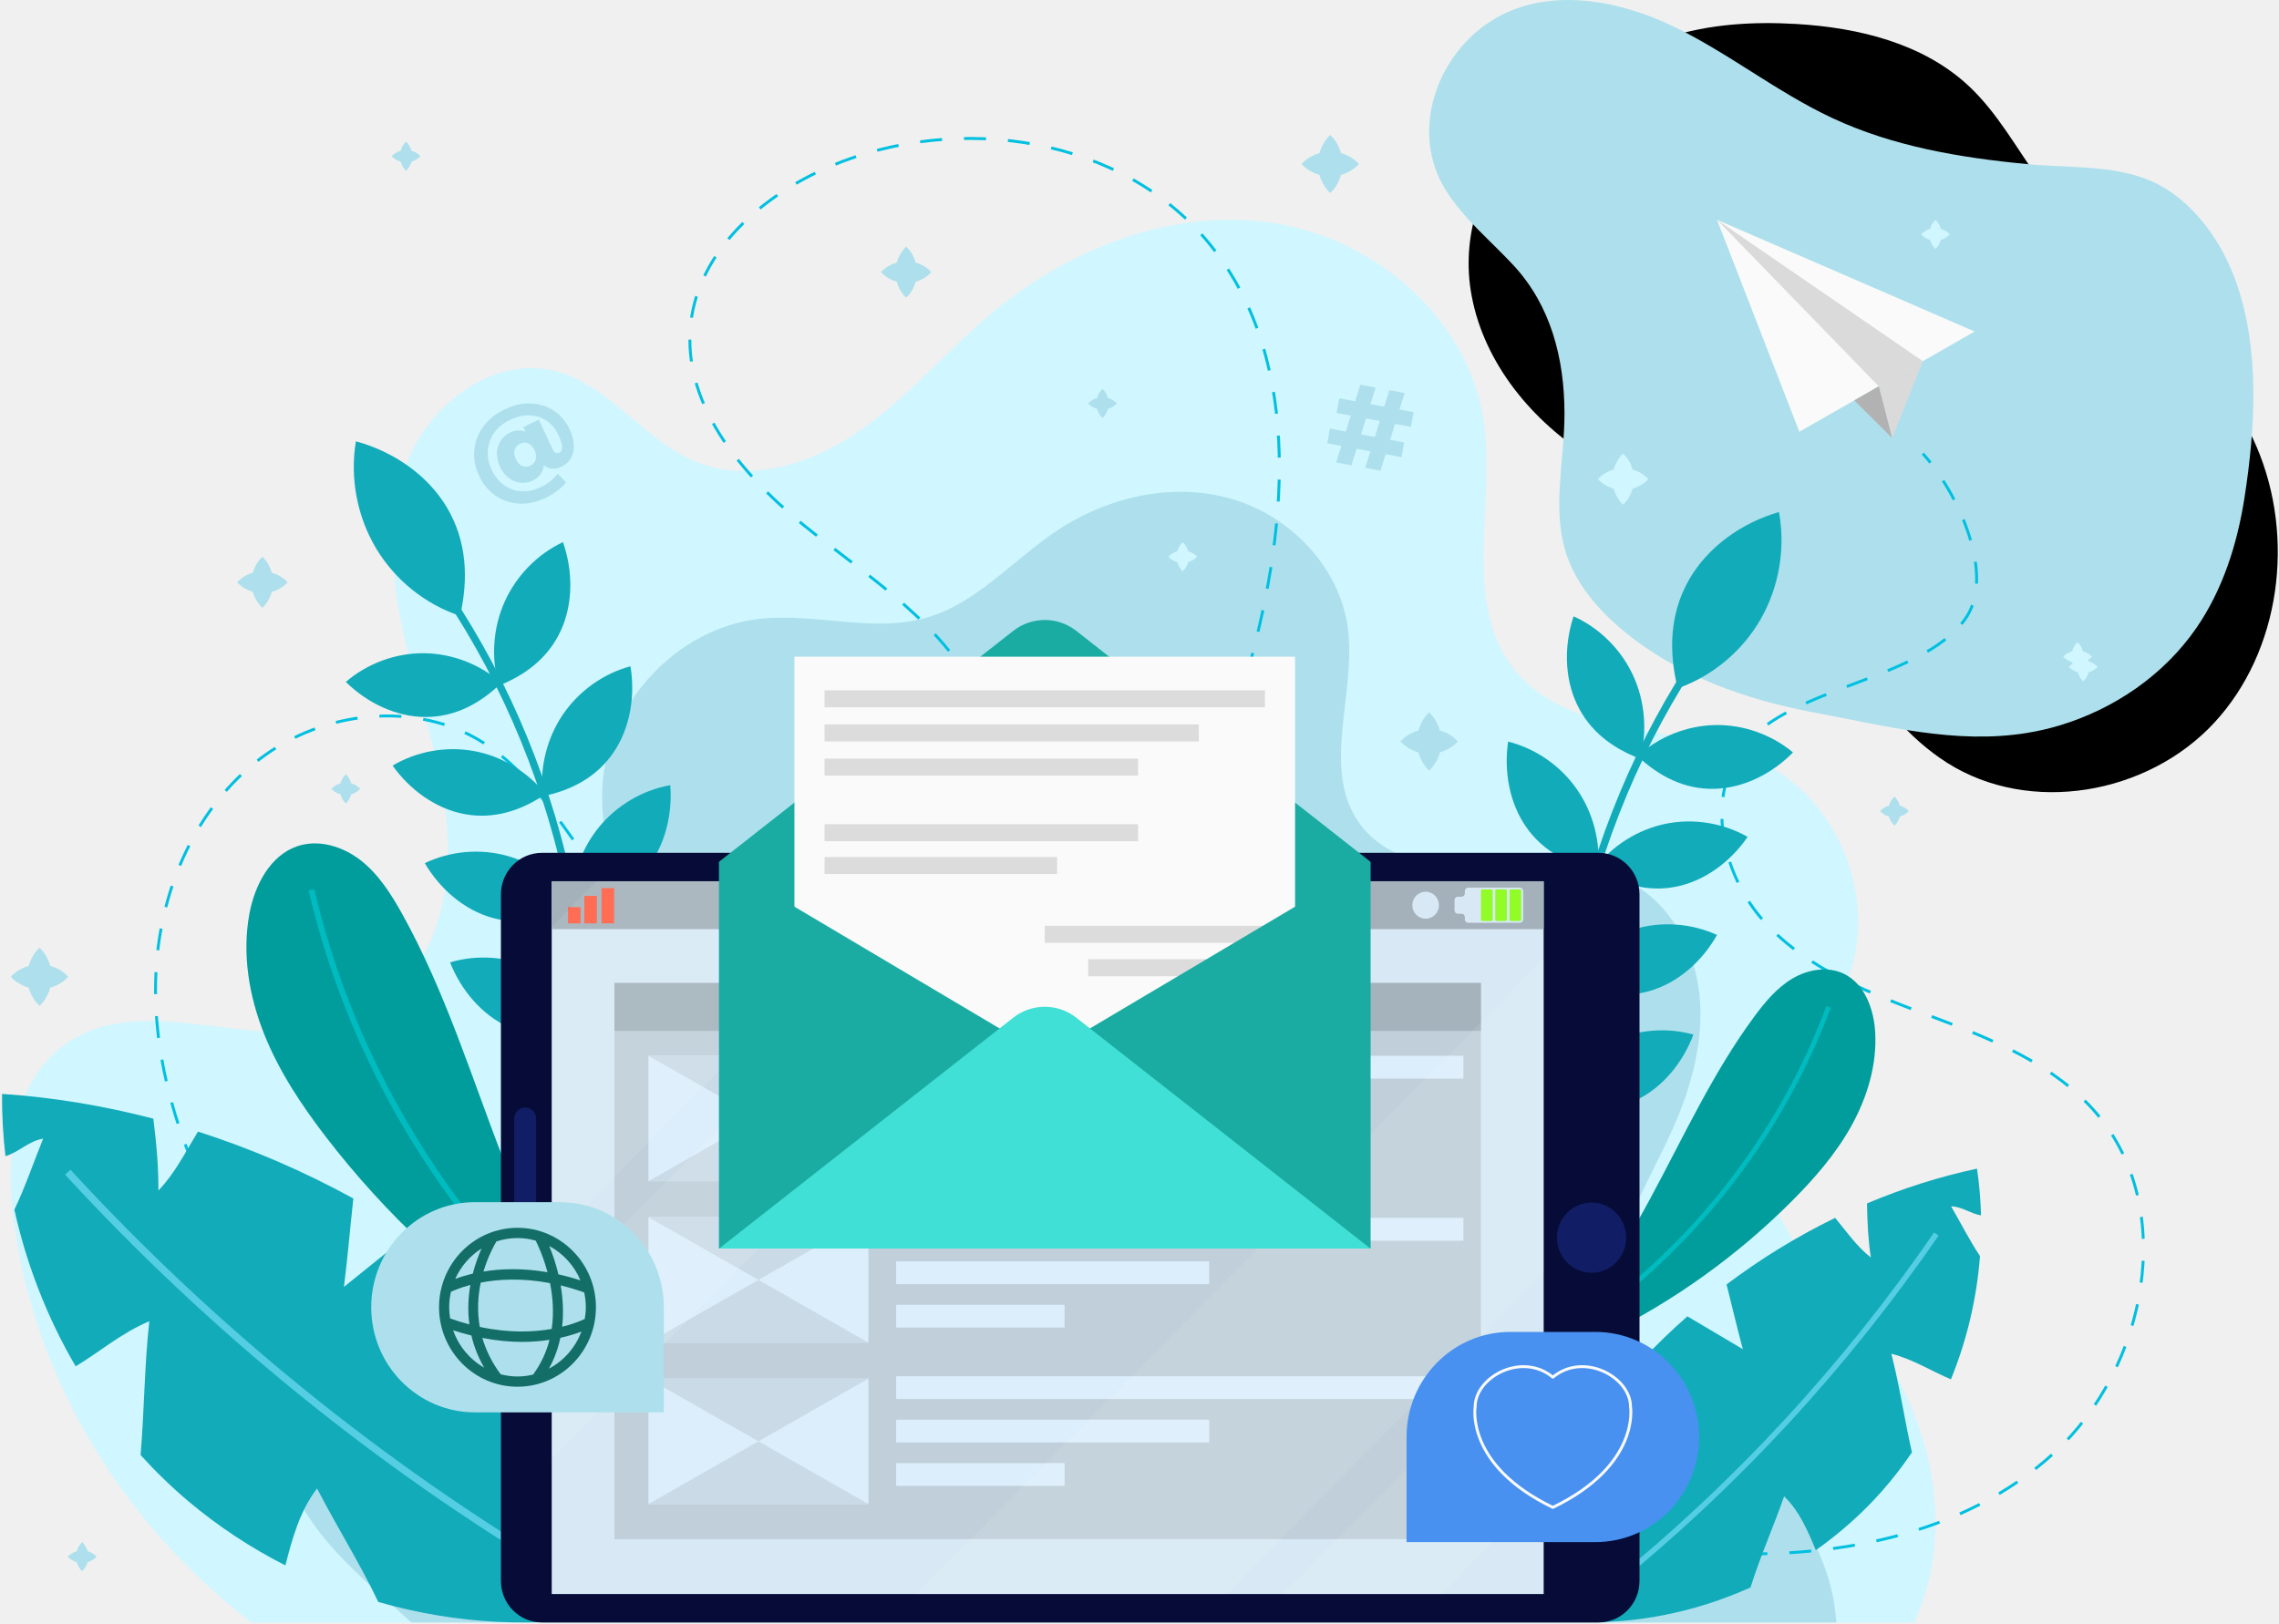
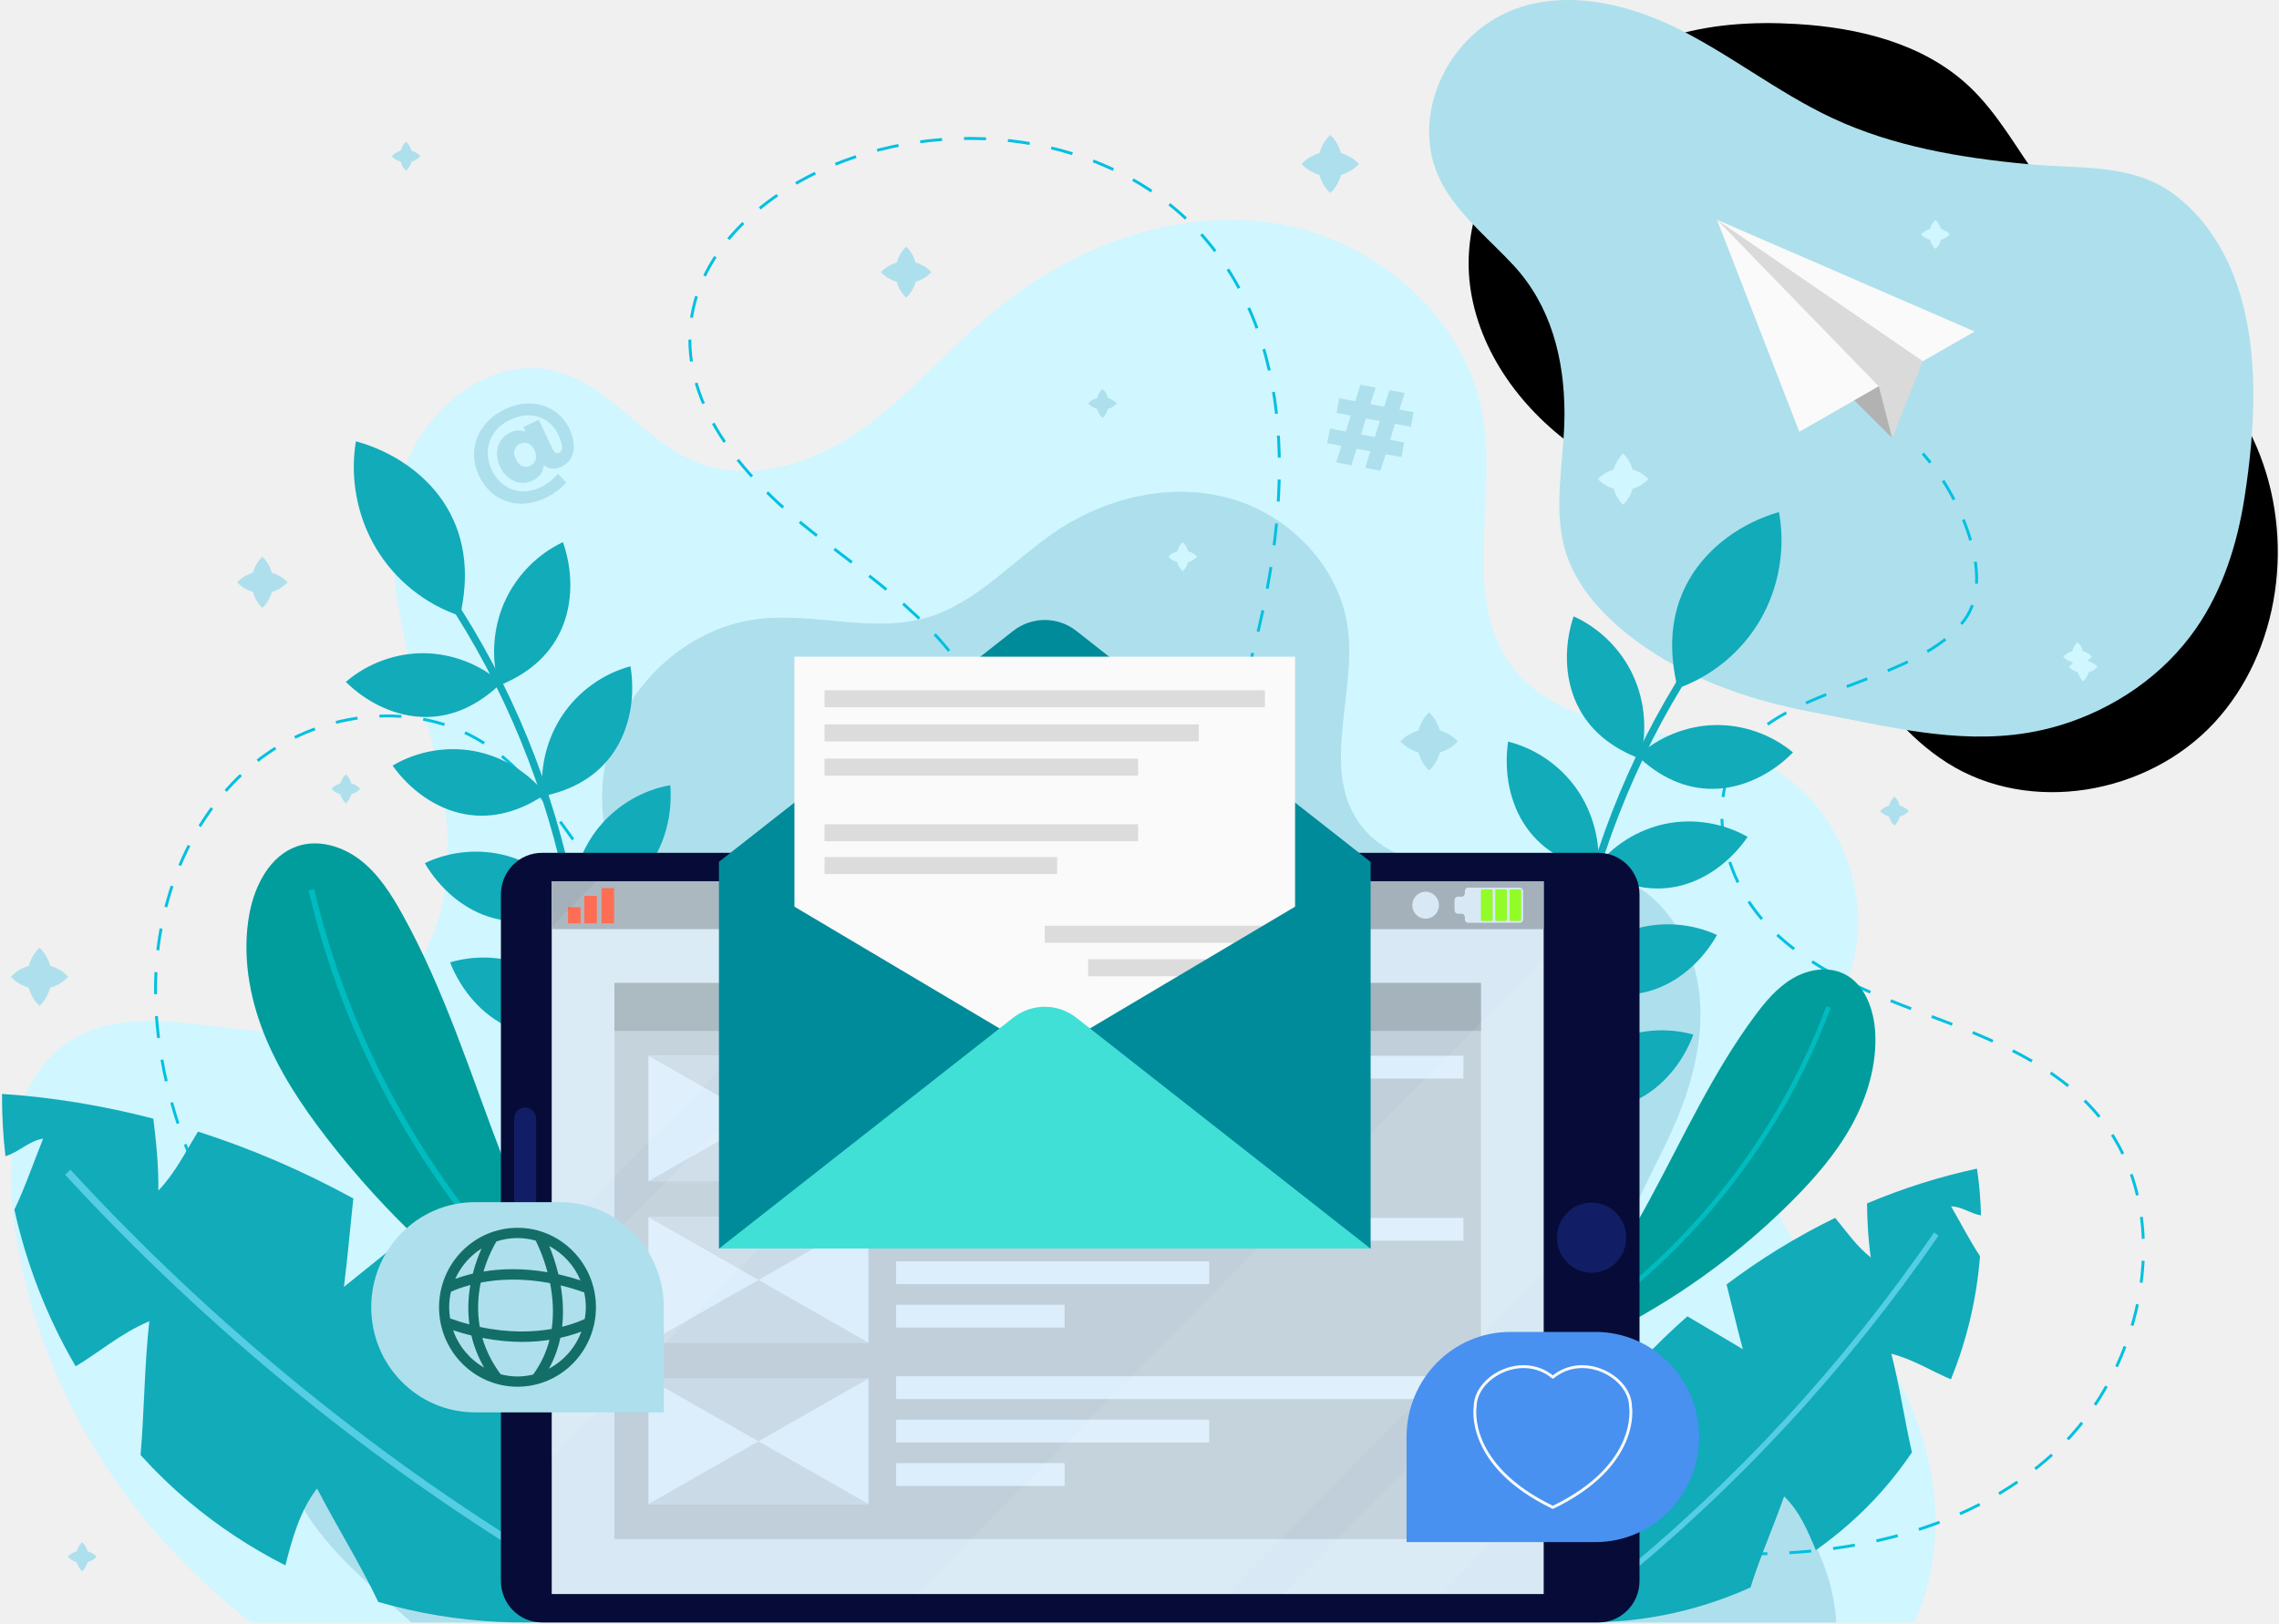
<svg xmlns="http://www.w3.org/2000/svg" class="contact-svg" viewBox="0 0 790 563" fill="none">
  <g id="Image">
    <g id="g14">
      <g id="g16">
        <g id="g22">
          <path id="path24" d="M578.06 12.977C592.384 8.331 607.668 7.431 622.682 8.313C644.252 9.579 666.668 15.018 682.527 29.884C692.521 39.253 699.149 51.628 707.182 62.766C730.486 95.079 766.513 118.198 782.236 154.912C795.674 186.289 790.623 225.749 767.498 250.666C744.37 275.583 703.649 282.658 675.018 264.535C647.531 247.136 635.383 212.503 610.273 191.742C592.326 176.901 569.144 170.28 549.646 157.607C529.69 144.636 513.457 124.248 509.79 100.515C506.745 80.817 513.744 59.416 528.903 46.456C543.731 33.78 559.331 19.054 578.06 12.977Z" fill="#000" />
        </g>
        <g id="g26">
          <path id="path28" d="M702.629 254.14C677.841 258.169 653.602 251.674 628.841 247.05C605.059 242.608 581.372 234.267 562.49 218.522C553.842 211.31 546.177 202.344 542.784 191.529C537.944 176.097 542.362 159.436 542.319 143.243C542.267 124.241 537.593 105.929 524.57 91.914C516.642 83.383 507.429 75.904 501.21 66.026C488.249 45.437 498.285 17.869 518.578 6.246C537.067 -4.342 560.588 -0.152 579.793 9.033C598.996 18.22 615.855 31.908 635.139 40.923C656.28 50.804 679.407 54.678 702.724 56.902C720.556 58.604 738.716 56.533 753.266 67.116C763.675 74.688 771.032 86.052 775.307 98.291C783.396 121.448 781.768 148.673 778.037 172.583C775.54 188.601 770.517 204.461 761.348 217.755C750.094 234.074 732.89 245.819 714.058 251.504C710.234 252.66 706.426 253.523 702.629 254.14Z" fill="#ADE0EC" />
        </g>
        <g id="g30">
          <path id="path32" d="M663.601 562.578H87.069C43.538 528.913 13.292 480.886 5.122 426.023C1.725 403.207 3.657 376.191 22.008 362.528C50.228 341.516 92.578 368.009 124.46 353.325C144.998 343.869 155.119 319.297 155.332 296.439C155.544 273.583 147.922 251.523 142.217 229.409C136.51 207.295 132.749 183.417 140.459 161.935C148.169 140.454 170.87 123.025 192.716 128.727C211.437 133.614 223.318 152.833 241.257 160.133C259.931 167.732 281.608 160.819 298.184 149.256C314.758 137.694 327.949 121.87 343.441 108.858C370.638 86.016 406.562 72.017 441.495 77.35C476.426 82.683 508.747 110.108 514.202 145.471C518.662 174.4 506.652 207.826 524.152 231.129C543.883 257.401 585.152 250.025 613.676 265.983C636.899 278.972 649.286 309.077 642.052 334.934C634.666 361.336 609.565 383.494 613.653 410.622C616.583 430.071 633.6 443.505 645.587 458.982C668.627 488.727 679.049 528.158 663.601 562.578Z" fill="#D0F6FF" />
        </g>
        <g id="g34">
          <path id="path36" d="M636.536 562.578H142.588C127.567 548.706 110.711 535.931 102.179 517.242C93.647 498.553 93.67 474.269 107.702 459.372C124.638 441.394 152.947 443.847 176.763 437.899C204.228 431.038 229.205 408.689 232.723 380.251C237.265 343.537 206.911 309.992 208.804 273.041C210.296 243.911 234.698 217.737 263.314 214.567C282.66 212.424 302.727 219.607 321.415 214.109C338.741 209.012 351.237 194.119 366.296 184.052C383.968 172.235 406.528 167.099 426.891 172.974C447.257 178.85 464.492 196.695 467.235 217.968C470.152 240.588 458.004 266.283 470.888 284.991C480.485 298.927 499.63 301.618 516.392 301.075C533.155 300.531 551.03 298.252 565.763 306.372C579.463 313.921 587.611 329.548 589.138 345.273C590.664 360.996 586.334 376.788 579.943 391.199C574.357 403.794 567.162 415.706 562.961 428.843C558.759 441.979 557.893 457.066 564.737 469.006C571.941 481.577 585.915 488.105 597.307 496.94C617.442 512.552 635.027 536.936 636.536 562.578Z" fill="#ADE0EC" />
        </g>
        <g id="g38">
          <path id="path40" d="M595.195 76.217L623.725 149.709L684.511 114.948L595.195 76.217Z" fill="#FAFAFA" />
        </g>
        <g id="g42">
          <path id="path44" d="M595.195 76.217L651.26 133.962L666.528 125.232L595.195 76.217Z" fill="#DADADA" />
        </g>
        <g id="g46">
          <path id="path48" d="M666.528 125.231L655.896 151.885L651.262 133.962L666.528 125.231Z" fill="#DADADA" />
        </g>
        <g id="g50">
          <path id="path52" d="M655.896 151.885L642.776 138.814L651.262 133.962L655.896 151.885Z" fill="#B2B2B2" />
        </g>
        <g id="g54">
          <path id="path56" d="M222.015 539.778C157.683 522.604 101.579 476.087 72.237 415.592C60.128 390.628 52.361 362.908 54.182 335.155C56.001 307.4 68.273 279.663 90.264 263.011C112.253 246.359 144.303 242.756 167.56 257.538C190.03 271.821 200.733 299.209 220.204 317.461C243.475 339.274 280.404 345.641 308.459 330.683C336.514 315.723 352.288 279.369 342.05 248.968C332.575 220.834 305.793 203.339 282.527 185.228C259.261 167.115 236.126 141.651 239.454 112.116C242.315 86.732 264.382 67.653 287.628 57.751C332.132 38.795 389.516 47.222 419.844 85.279C452.476 126.224 446.202 185.954 431.486 236.425C416.769 286.896 395.069 337.985 402.391 390.086C408.475 433.375 434.97 472.304 470.109 497.688C505.247 523.075 548.365 535.649 591.441 538.326C634.426 540.999 680.569 532.908 712.364 503.476C744.158 474.044 754.899 419.157 726.78 386.108C712.226 369.003 690.497 360.328 669.604 352.466C648.708 344.604 626.907 336.377 611.765 319.807C596.621 303.236 590.753 275.553 604.995 258.181C621.492 238.058 665.44 235.858 680.982 214.969C692.069 200.069 679.116 171.364 666.529 157.269" stroke="#00C0E0" strokwidth="2.541" stroke-miterlimit="10" stroke-dasharray="7.62 7.62" />
        </g>
        <g id="g58">
          <path id="path60" d="M186.221 462.671C158.423 444.172 133.639 421.035 113.173 394.475C104.595 383.341 96.712 371.5 91.508 358.398C86.304 345.294 83.886 330.794 86.443 316.909C88.276 306.953 93.621 296.589 103.112 293.404C110.525 290.917 118.902 293.505 125.077 298.35C131.253 303.195 135.584 310.023 139.418 316.916C154.207 343.52 163.287 372.9 174.224 401.352C179.474 415.006 185.205 428.511 192.17 441.366C195.631 447.754 199.387 453.984 203.532 459.939C207.289 465.334 214.117 471.144 216.477 476.969C211.073 481.321 191.263 466.026 186.221 462.671Z" fill="#009D9C" />
        </g>
        <g id="g62">
          <path id="path64" d="M107.952 308.508C121.544 366.877 153.477 420.713 197.968 460.267" stroke="#00BBBF" stroke-width="2.02" stroke-miterlimit="10" />
        </g>
        <g id="g66">
          <path id="path68" d="M556.282 462.962C580.155 451.221 602.114 435.493 621.004 416.609C628.922 408.693 636.362 400.145 641.81 390.319C647.257 380.493 650.64 369.27 650.028 358.018C649.587 349.946 646.41 341.19 639.223 337.682C633.608 334.942 626.717 336.117 621.339 339.307C615.961 342.497 611.841 347.447 608.109 352.504C593.705 372.014 583.539 394.316 571.997 415.691C566.459 425.947 560.553 436.037 553.736 445.484C550.349 450.177 546.746 454.716 542.861 458.995C539.341 462.875 533.349 466.761 530.891 471.124C534.727 475.129 551.952 465.092 556.282 462.962Z" fill="#009D9C" />
        </g>
        <g id="g70">
          <path id="path72" d="M633.861 349.129C617.182 393.899 586.452 433.173 547.233 459.836" stroke="#00BBBF" stroke-width="1.612" stroke-miterlimit="10" />
        </g>
        <g id="g74">
          <path id="path76" d="M198.233 424.458C213.177 349.774 197.247 269.251 155.048 206.17" stroke="#11ABBA" stroke-width="2.541" stroke-miterlimit="10" />
        </g>
        <g id="g78">
          <path id="path80" d="M159.471 213.554C147.424 209.56 136.887 201.07 130.331 190.079C123.775 179.087 121.256 165.687 123.366 153.024C136.148 156.495 148.154 164.541 154.962 176.037C161.771 187.536 162.465 200.493 159.471 213.554Z" fill="#11ABBA" />
        </g>
        <g id="g82">
          <path id="path84" d="M172.923 237.731C170.163 228.217 170.886 217.71 174.922 208.676C178.958 199.643 186.273 192.157 195.149 187.981C198.557 197.74 198.756 208.999 194.512 218.417C190.269 227.834 182.434 233.949 172.923 237.731Z" fill="#11ABBA" />
        </g>
        <g id="g86">
          <path id="path88" d="M173.775 236.831C166.404 230.308 156.684 226.574 146.897 226.504C137.11 226.434 127.338 230.03 119.876 236.447C127.196 243.672 137.206 248.568 147.423 248.608C157.641 248.647 166.403 243.999 173.775 236.831Z" fill="#11ABBA" />
        </g>
        <g id="g90">
          <path id="path92" d="M188.104 276.094C187.024 266.239 189.542 256.02 195.07 247.837C200.597 239.655 209.088 233.576 218.546 231.029C220.225 241.241 218.483 252.363 212.686 260.887C206.887 269.41 198.122 274.049 188.104 276.094Z" fill="#11ABBA" />
        </g>
        <g id="g94">
          <path id="path96" d="M189.099 275.358C182.962 267.634 174.033 262.24 164.408 260.443C154.782 258.647 144.542 260.463 136.091 265.464C142.057 273.87 151.07 280.459 161.124 282.301C171.179 284.145 180.606 281.115 189.099 275.358Z" fill="#11ABBA" />
        </g>
        <g id="g98">
          <path id="path100" d="M198.154 314.469C197.924 304.556 201.31 294.598 207.521 286.933C213.729 279.267 222.71 273.961 232.351 272.257C233.146 282.578 230.456 293.504 223.948 301.485C217.439 309.467 208.308 313.315 198.154 314.469Z" fill="#11ABBA" />
        </g>
        <g id="g102">
          <path id="path104" d="M199.208 313.823C193.758 305.586 185.324 299.426 175.891 296.789C166.457 294.15 156.099 295.057 147.252 299.294C152.471 308.194 160.885 315.553 170.744 318.274C180.602 320.997 190.253 318.808 199.208 313.823Z" fill="#11ABBA" />
        </g>
        <g id="g106">
          <path id="path108" d="M203.971 356.696C205.264 346.866 210.136 337.563 217.445 330.968C224.754 324.372 234.439 320.543 244.225 320.378C243.428 330.699 239.095 341.071 231.443 347.929C223.789 354.789 214.179 357.154 203.971 356.696Z" fill="#11ABBA" />
        </g>
        <g id="g110">
          <path id="path112" d="M205.112 356.224C200.99 347.23 193.605 339.817 184.689 335.725C175.775 331.635 165.404 330.9 156.012 333.694C159.806 343.307 166.988 351.901 176.31 356.142C185.632 360.381 195.5 359.74 205.112 356.224Z" fill="#11ABBA" />
        </g>
        <g id="g114">
          <path id="path116" d="M546.285 450.207C530.11 375.786 544.71 295.004 585.861 231.219" stroke="#11ABBA" stroke-width="2.541" stroke-miterlimit="10" />
        </g>
        <g id="g118">
          <path id="path120" d="M581.562 238.676C593.54 234.478 603.937 225.811 610.312 214.71C616.685 203.608 618.983 190.168 616.663 177.542C603.94 181.23 592.069 189.476 585.452 201.088C578.835 212.7 578.354 225.668 581.562 238.676Z" fill="#11ABBA" />
        </g>
        <g id="g122">
          <path id="path124" d="M568.512 263.078C571.114 253.518 570.219 243.024 566.033 234.06C561.85 225.096 554.412 217.737 545.469 213.71C542.22 223.525 542.208 234.787 546.607 244.131C551.006 253.476 558.939 259.457 568.512 263.078Z" fill="#11ABBA" />
        </g>
        <g id="g126">
          <path id="path128" d="M567.646 262.192C574.907 255.545 584.566 251.647 594.349 251.411C604.134 251.175 613.963 254.605 621.528 260.895C614.331 268.242 604.403 273.308 594.187 273.52C583.972 273.732 575.135 269.234 567.646 262.192Z" fill="#11ABBA" />
        </g>
        <g id="g130">
          <path id="path132" d="M553.965 301.692C554.883 291.82 552.196 281.645 546.534 273.556C540.872 265.469 532.283 259.535 522.783 257.148C521.274 267.388 523.198 278.478 529.136 286.902C535.074 295.328 543.915 299.817 553.965 301.692Z" fill="#11ABBA" />
        </g>
        <g id="g134">
          <path id="path136" d="M552.959 300.973C558.968 293.147 567.807 287.6 577.401 285.642C586.995 283.683 597.263 285.324 605.795 290.182C599.97 298.687 591.066 305.428 581.044 307.441C571.021 309.454 561.546 306.585 552.959 300.973Z" fill="#11ABBA" />
        </g>
        <g id="g138">
          <path id="path140" d="M544.55 340.232C544.617 330.317 541.066 320.416 534.731 312.857C528.396 305.299 519.329 300.144 509.661 298.606C509.036 308.939 511.905 319.818 518.546 327.687C525.186 335.556 534.379 339.25 544.55 340.232Z" fill="#11ABBA" />
        </g>
        <g id="g142">
          <path id="path144" d="M543.486 339.603C548.799 331.276 557.13 324.975 566.519 322.176C575.908 319.378 586.279 320.109 595.196 324.198C590.124 333.185 581.833 340.685 572.021 343.571C562.207 346.46 552.522 344.437 543.486 339.603Z" fill="#11ABBA" />
        </g>
        <g id="g146">
          <path id="path148" d="M539.431 382.551C537.978 372.745 532.951 363.525 525.535 357.055C518.117 350.586 508.371 346.92 498.585 346.921C499.551 357.227 504.053 367.523 511.819 374.253C519.583 380.981 529.232 383.182 539.431 382.551Z" fill="#11ABBA" />
        </g>
        <g id="g150">
          <path id="path152" d="M538.282 382.098C542.255 373.036 549.518 365.498 558.363 361.259C567.21 357.016 577.568 356.105 587.003 358.74C583.369 368.417 576.328 377.13 567.079 381.527C557.828 385.925 547.95 385.452 538.282 382.098Z" fill="#11ABBA" />
        </g>
        <g id="g154">
          <path id="path156" d="M186.615 500.321C190.696 492.791 196.119 485.823 199.682 478.076C190.178 465.849 178.777 454.862 166.819 445.23C159.004 438.931 150.847 433.032 142.419 427.531C134.688 433.762 126.957 439.994 119.225 446.225C120.579 435.351 121.356 425.888 122.482 415.574C105.313 406.143 87.241 398.331 68.621 392.377C64.329 399.386 60.669 406.825 54.897 412.829C54.985 404.798 54.225 396.412 53.147 387.893C35.935 383.405 18.364 380.482 0.707 379.308C0.65 386.531 1.066 393.746 1.888 400.912C6.502 399.507 10.074 395.563 14.96 394.821C11.738 402.728 8.825 411.421 4.99 419.449C9.197 438.521 16.396 456.93 26.219 473.763C34.347 468.915 41.964 462.248 51.763 458.125C50.058 473.301 50.027 489.179 48.735 504.527C53.896 510.215 59.41 515.573 65.274 520.527C75.598 529.245 86.922 536.691 98.92 542.791C101.353 533.385 103.872 524.016 109.898 516.114C116.996 529.781 124.688 541.96 131.128 555.467C157.986 563.194 186.571 564.779 214.002 559.454C218.542 558.574 222.349 551.211 223.76 546.749C225.172 542.289 224.898 537.468 224.262 532.827C222.26 518.237 216.907 504.646 209.377 492.145C201.36 494.069 193.248 496.332 186.615 500.321Z" fill="#11ABBA" />
        </g>
        <g id="g158">
          <path id="path160" d="M194.298 545.299C131.158 507.676 73.43 460.749 23.492 406.451" stroke="#55CDE2" stroke-width="2.541" stroke-miterlimit="10" />
        </g>
        <g id="g162">
          <path id="path164" d="M559.699 515.384C555.868 510.221 551.098 505.622 547.63 500.242C553.415 490.113 560.744 480.704 568.626 472.241C573.781 466.709 579.23 461.436 584.922 456.429C591.334 460.232 597.744 464.032 604.155 467.835C602.002 459.887 600.425 452.929 598.502 445.374C610.285 436.498 622.913 428.73 636.143 422.286C640.078 427.037 643.584 432.176 648.514 436.023C647.601 430.055 647.283 423.73 647.188 417.273C659.526 412.073 672.295 407.997 685.312 405.212C686.116 410.582 686.566 415.998 686.708 421.42C683.127 420.873 680.053 418.324 676.338 418.3C679.571 423.837 682.654 429.991 686.353 435.55C685.232 450.201 681.815 464.681 676.277 478.269C669.715 475.541 663.346 471.403 655.618 469.394C658.486 480.504 660.182 492.319 662.759 503.602C659.518 508.393 655.978 512.977 652.135 517.298C645.372 524.903 637.727 531.67 629.441 537.508C626.639 530.772 623.778 524.07 618.459 518.842C614.616 529.781 610.176 539.676 606.805 550.427C587.63 559.082 566.522 563.353 545.546 562.358C542.075 562.193 538.466 557.123 536.945 553.957C535.425 550.79 535.121 547.171 535.105 543.651C535.058 532.573 537.61 521.88 541.897 511.761C548.065 512.326 554.342 513.133 559.699 515.384Z" fill="#11ABBA" />
        </g>
        <g id="g166">
          <path id="path168" d="M558.719 549.691C601.746 514.86 639.767 473.689 671.212 427.878" stroke="#55CDE2" stroke-width="1.91" stroke-miterlimit="10" />
        </g>
        <g id="g170">
          <path id="path172" d="M554.113 562.578H187.856C180.008 562.578 173.645 556.132 173.645 548.18V310.114C173.645 302.163 180.008 295.717 187.856 295.717H554.113C561.963 295.717 568.324 302.163 568.324 310.114V548.18C568.324 556.132 561.963 562.578 554.113 562.578Z" fill="#060C37" />
        </g>
        <g id="g174">
          <path id="path176" d="M563.719 429.147C563.719 435.866 558.342 441.314 551.71 441.314C545.078 441.314 539.701 435.866 539.701 429.147C539.701 422.427 545.078 416.981 551.71 416.981C558.342 416.981 563.719 422.427 563.719 429.147Z" fill="#111E65" />
        </g>
        <g id="g178">
          <path id="path180" d="M182.05 474.266C179.95 474.266 178.247 472.542 178.247 470.413V387.882C178.247 385.753 179.95 384.028 182.05 384.028C184.151 384.028 185.854 385.753 185.854 387.882V470.413C185.854 472.542 184.151 474.266 182.05 474.266Z" fill="#111E65" />
        </g>
        <path id="path182" d="M535.104 552.722H191.254V305.564H535.104V552.722Z" fill="#D8E9F5" />
        <path id="path184" d="M535.1 322.18H191.256V305.568H535.1V322.18Z" fill="#A4B1BA" />
        <path id="path186" d="M201.252 320.17H196.898V314.56H201.252V320.17Z" fill="#FF6044" />
        <path id="path188" d="M206.906 320.17H202.552V310.653H206.906V320.17Z" fill="#FF6044" />
        <path id="path190" d="M212.886 320.17H208.532V307.952H212.886V320.17Z" fill="#FF6044" />
        <g id="g192">
          <path id="path194" d="M507.781 308.957V309.767C507.781 310.411 507.264 310.933 506.629 310.933H505.346C504.711 310.933 504.196 311.455 504.196 312.099V315.647C504.196 316.293 504.711 316.814 505.346 316.814H506.629C507.264 316.814 507.781 317.336 507.781 317.979V318.792C507.781 319.435 508.296 319.957 508.931 319.957H526.844C527.479 319.957 527.995 319.435 527.995 318.792V308.957C527.995 308.313 527.479 307.791 526.844 307.791H508.931C508.296 307.791 507.781 308.313 507.781 308.957Z" fill="#D8E9F5" />
        </g>
        <g id="g196">
          <path id="path198" d="M526.894 319.341H523.692C523.458 319.341 523.267 319.148 523.267 318.909V308.824C523.267 308.584 523.458 308.391 523.692 308.391H526.894C527.13 308.391 527.32 308.584 527.32 308.824V318.909C527.32 319.148 527.13 319.341 526.894 319.341Z" fill="#92FC28" />
        </g>
        <g id="g200">
          <path id="path202" d="M521.94 319.341H518.739C518.505 319.341 518.313 319.148 518.313 318.909V308.824C518.313 308.584 518.505 308.391 518.739 308.391H521.94C522.175 308.391 522.366 308.584 522.366 308.824V318.909C522.366 319.148 522.175 319.341 521.94 319.341Z" fill="#92FC28" />
        </g>
        <g id="g204">
          <path id="path206" d="M516.987 319.341H513.785C513.551 319.341 513.36 319.148 513.36 318.909V308.824C513.36 308.584 513.551 308.391 513.785 308.391H516.987C517.223 308.391 517.413 308.584 517.413 308.824V318.909C517.413 319.148 517.223 319.341 516.987 319.341Z" fill="#92FC28" />
        </g>
        <g id="g208">
          <path id="path210" d="M498.8 313.874C498.8 316.456 496.733 318.551 494.183 318.551C491.635 318.551 489.569 316.456 489.569 313.874C489.569 311.292 491.635 309.197 494.183 309.197C496.733 309.197 498.8 311.292 498.8 313.874Z" fill="#D8E9F5" />
        </g>
        <path id="path212" d="M513.36 533.681H212.999V340.836H513.36V533.681Z" fill="#C0CFDA" />
        <path id="path214" d="M513.36 357.464H212.999V340.838H513.36V357.464Z" fill="#A4B3BC" />
        <path id="path216" d="M507.28 373.991H310.642V366.083H507.28V373.991Z" fill="#DCEEFB" />
        <path id="path218" d="M419.169 389.046H310.642V381.138H419.169V389.046Z" fill="#DCEEFB" />
        <path id="path220" d="M369.032 404.104H310.642V396.196H369.032V404.104Z" fill="#DCEEFB" />
        <path id="path222" d="M507.28 430.213H310.642V422.305H507.28V430.213Z" fill="#DCEEFB" />
        <path id="path224" d="M419.169 445.268H310.642V437.36H419.169V445.268Z" fill="#DCEEFB" />
        <path id="path226" d="M369.032 460.325H310.642V452.418H369.032V460.325Z" fill="#DCEEFB" />
        <path id="path228" d="M507.28 485.114H310.642V477.206H507.28V485.114Z" fill="#DCEEFB" />
        <path id="path230" d="M419.169 500.172H310.642V492.264H419.169V500.172Z" fill="#DCEEFB" />
        <path id="path232" d="M369.032 515.228H310.642V507.32H369.032V515.228Z" fill="#DCEEFB" />
        <path id="path234" d="M301.035 409.578H224.781V366.082H301.035V409.578Z" fill="#DCEEFB" />
        <g id="g236">
          <path id="path238" d="M224.781 409.579L262.908 387.831L301.034 409.579H224.781Z" fill="#CADBE7" />
        </g>
        <g id="g240">
          <path id="path242" d="M301.034 366.082L262.908 387.83L224.781 366.082H301.034Z" fill="#CADBE7" />
        </g>
        <path id="path244" d="M301.035 465.546H224.781V422.05H301.035V465.546Z" fill="#DCEEFB" />
        <g id="g246">
          <path id="path248" d="M224.781 465.546L262.908 443.798L301.034 465.546H224.781Z" fill="#CADBE7" />
        </g>
        <g id="g250">
          <path id="path252" d="M301.034 422.05L262.908 443.798L224.781 422.05H301.034Z" fill="#CADBE7" />
        </g>
        <path id="path254" d="M301.035 521.515H224.781V478.019H301.035V521.515Z" fill="#DCEEFB" />
        <g id="g256">
          <path id="path258" d="M224.781 521.514L262.908 499.766L301.034 521.514H224.781Z" fill="#CADBE7" />
        </g>
        <g id="g260">
          <path id="path262" d="M301.034 478.018L262.908 499.766L224.781 478.018H301.034Z" fill="#CADBE7" />
        </g>
        <g id="g264">
          <g id="g282">
            <g id="g280" opacity="0.44">
              <g id="g274" opacity="0.44">
                <path id="path272" opacity="0.44" d="M314.124 305.565L191.254 430.069V321.271L206.769 305.565H314.124Z" fill="white" />
              </g>
              <g id="g278" opacity="0.44">
                <path id="path276" opacity="0.44" d="M388.697 305.565L191.254 505.613V449.961L333.77 305.565H388.697Z" fill="white" />
              </g>
            </g>
          </g>
        </g>
        <g id="g284">
          <g id="g302">
            <g id="g300" opacity="0.44">
              <g id="g294" opacity="0.44">
                <path id="path292" opacity="0.44" d="M535.104 332.465V441.249L425.071 552.723H317.715L535.104 332.465Z" fill="white" />
              </g>
              <g id="g298" opacity="0.44">
                <path id="path296" opacity="0.44" d="M535.104 461.142V516.794L499.632 552.723H444.716L535.104 461.142Z" fill="white" />
              </g>
            </g>
          </g>
        </g>
        <g id="envelope">
          <g id="g304">
-             <path id="path306" d="M249.266 298.798L351.208 218.764C357.652 213.705 366.657 213.705 373.102 218.764L475.045 298.798V432.924H249.266V298.798Z" fill="#1aaca2" />
+             <path id="path306" d="M249.266 298.798L351.208 218.764C357.652 213.705 366.657 213.705 373.102 218.764L475.045 298.798V432.924H249.266V298.798Z" fill="#008B9A" />
          </g>
          <path id="path308" d="M448.926 227.706H275.382V421.076H448.926V227.706Z" fill="#FAFAFA" />
          <path id="path310" d="M438.481 239.346H285.831V245.241H438.481V239.346Z" fill="#DCDCDC" />
          <path id="path312" d="M415.561 251.195H285.831V257.09H415.561V251.195Z" fill="#DCDCDC" />
          <path id="path314" d="M394.51 263.044H285.831V268.939H394.51V263.044Z" fill="#DCDCDC" />
          <path id="path316" d="M394.51 285.792H285.831V291.688H394.51V285.792Z" fill="#DCDCDC" />
          <path id="path318" d="M366.443 297.167H285.831V303.062H366.443V297.167Z" fill="#DCDCDC" />
          <path id="path320" d="M442.769 321H362.156V326.896H442.769V321Z" fill="#DCDCDC" />
          <path id="path322" d="M442.768 332.609H377.201V338.504H442.768V332.609Z" fill="#DCDCDC" />
          <g id="g324">
-             <path id="path326" d="M362.155 365.9L249.265 298.877V432.924L362.155 365.9Z" fill="#1aaca2" />
+             <path id="path326" d="M362.155 365.9L249.265 298.877V432.924L362.155 365.9Z" fill="#008B9A" />
          </g>
          <g id="g328">
-             <path id="path330" d="M362.156 365.9L475.045 298.877V432.924L362.156 365.9Z" fill="#1aaca2" />
+             <path id="path330" d="M362.156 365.9L475.045 298.877V432.924L362.156 365.9Z" fill="#008B9A" />
          </g>
          <g id="g332">
            <path id="path334" d="M351.209 352.89L249.267 432.924H475.044L373.102 352.89C366.658 347.831 357.652 347.831 351.209 352.89Z" fill="#40e0d6" />
          </g>
        </g>
        <g id="g348">
          <path id="path350" d="M185.705 159.357C185.994 158.402 185.854 157.315 185.28 156.095C184.719 154.898 183.98 154.112 183.067 153.736C182.152 153.361 181.213 153.405 180.251 153.868C179.287 154.333 178.667 155.04 178.388 155.99C178.109 156.941 178.251 158.015 178.813 159.212C179.375 160.409 180.11 161.203 181.02 161.595C181.927 161.986 182.863 161.951 183.826 161.487C184.789 161.022 185.415 160.312 185.705 159.357ZM184.018 139.899C186.987 140.019 189.648 140.858 192.003 142.415C194.358 143.972 196.169 146.103 197.439 148.81C198.376 150.805 198.868 152.668 198.915 154.398C198.964 156.13 198.62 157.627 197.886 158.892C197.151 160.158 196.083 161.127 194.682 161.803C193.522 162.361 192.412 162.597 191.351 162.51C190.29 162.423 189.34 161.997 188.499 161.234C188.332 163.679 187.01 165.499 184.538 166.691C183.247 167.313 181.88 167.543 180.435 167.382C178.991 167.222 177.639 166.671 176.378 165.728C175.116 164.786 174.101 163.494 173.331 161.853C172.56 160.212 172.207 158.602 172.27 157.021C172.334 155.441 172.761 154.037 173.555 152.812C174.35 151.588 175.402 150.658 176.716 150.026C178.642 149.097 180.458 148.996 182.169 149.723L181.404 148.093L186.755 145.514L191.517 155.66C191.851 156.368 192.222 156.816 192.63 157C193.038 157.183 193.46 157.17 193.898 156.96C195.278 156.295 195.16 154.244 193.547 150.807C192.558 148.7 191.191 147.062 189.448 145.89C187.703 144.718 185.729 144.098 183.524 144.033C181.32 143.967 179.056 144.493 176.737 145.61C174.438 146.718 172.631 148.201 171.317 150.058C170.001 151.916 169.265 153.963 169.108 156.2C168.949 158.438 169.386 160.655 170.416 162.85C171.468 165.09 172.892 166.864 174.687 168.175C176.483 169.485 178.493 170.207 180.719 170.346C182.943 170.483 185.205 169.998 187.503 168.891C189.845 167.763 191.793 166.226 193.349 164.28L196.235 167.254C195.479 168.216 194.473 169.176 193.219 170.134C191.964 171.092 190.636 171.908 189.237 172.583C186.063 174.113 182.955 174.794 179.912 174.629C176.868 174.464 174.138 173.537 171.722 171.846C169.304 170.157 167.414 167.859 166.05 164.954C164.698 162.072 164.144 159.149 164.393 156.189C164.639 153.228 165.671 150.494 167.487 147.988C169.301 145.481 171.807 143.458 175.003 141.918C178.045 140.453 181.05 139.779 184.018 139.899Z" fill="#ADE0EC" />
        </g>
        <g id="g352">
          <path id="path354" d="M478.281 145.979L473.499 145.088L471.809 150.637L476.591 151.528L478.281 145.979ZM483.567 146.965L481.877 152.514L486.737 153.418L485.812 158.499L480.333 157.478L478.528 163.209L473.241 162.224L475.046 156.492L470.263 155.601L468.46 161.331L463.174 160.347L464.977 154.616L460.079 153.702L461.001 148.622L466.522 149.65L468.214 144.102L463.314 143.19L464.237 138.109L469.759 139.138L471.562 133.407L476.848 134.393L475.043 140.124L479.826 141.015L481.629 135.284L486.917 136.269L485.112 142.001L490.01 142.913L489.088 147.994L483.567 146.965Z" fill="#ADE0EC" />
        </g>
        <g id="g356">
          <path id="path358" d="M230.094 489.727H164.645C144.782 489.727 128.679 473.412 128.679 453.286C128.679 433.159 144.782 416.844 164.645 416.844H194.128C213.99 416.844 230.094 433.159 230.094 453.286V489.727Z" fill="#ADE0EC" />
        </g>
        <g id="g360">
          <path id="path362" d="M190.288 474.567C192.225 471.057 193.491 467.457 194.24 463.884C197.265 463.216 199.718 462.418 201.535 461.712C199.468 467.269 195.439 471.849 190.288 474.567ZM173.549 476.516C170.414 472.301 168.399 468.049 167.204 463.913C172.228 464.889 176.849 465.295 180.987 465.295C184.501 465.295 187.666 465.013 190.478 464.585C189.44 468.665 187.643 472.75 184.795 476.628C183.054 477.042 181.249 477.283 179.386 477.283C177.368 477.283 175.42 476.999 173.549 476.516ZM157.077 461.27C159.25 461.983 161.355 462.573 163.406 463.075C164.255 466.725 165.672 470.467 167.822 474.207C162.852 471.377 159.006 466.783 157.077 461.27ZM166.919 432.92C165.905 435.193 164.777 438.165 163.89 441.631C161.455 442.199 159.416 442.847 157.807 443.446C159.751 439.087 162.942 435.428 166.919 432.92ZM185.694 430.179C186.289 431.348 188.269 435.45 189.79 441.13C180.926 439.619 173.434 439.938 167.6 440.897C169.168 435.61 171.267 431.824 172.077 430.47C174.382 429.71 176.835 429.288 179.386 429.288C181.572 429.288 183.682 429.614 185.694 430.179ZM201.203 443.946C198.569 443.098 196.02 442.407 193.568 441.864C192.612 437.856 191.394 434.47 190.4 432.058C195.218 434.635 199.063 438.835 201.203 443.946ZM194.354 445.71C196.968 446.339 199.688 447.138 202.507 448.133C202.868 449.796 203.071 451.515 203.071 453.285C203.071 454.669 202.929 456.014 202.707 457.334C201.441 457.942 198.765 459.081 194.862 460.045C195.44 454.989 195.108 450.091 194.354 445.71ZM166.64 444.734C172.634 443.581 180.793 443.047 190.668 444.909C191.612 449.668 192.068 455.159 191.237 460.804C184.963 461.903 176.497 462.275 166.311 460.097C165.321 454.509 165.701 449.252 166.64 444.734ZM155.701 453.285C155.701 451.44 155.927 449.649 156.319 447.921C157.561 447.343 159.839 446.402 163.05 445.549C162.325 449.694 162.056 454.341 162.712 459.24C160.557 458.67 158.328 457.976 156.039 457.161C155.835 455.896 155.701 454.608 155.701 453.285ZM179.386 425.733C164.391 425.733 152.192 438.093 152.192 453.285C152.192 468.479 164.391 480.838 179.386 480.838C194.381 480.838 206.58 468.479 206.58 453.285C206.58 438.093 194.381 425.733 179.386 425.733Z" fill="#136e68" />
        </g>
        <g id="g364">
          <path id="path366" d="M487.575 534.716H553.024C572.888 534.716 588.99 518.4 588.99 498.275C588.99 478.149 572.888 461.834 553.024 461.834H523.541C503.679 461.834 487.575 478.149 487.575 498.275V534.716Z" fill="#4891f0" />
        </g>
        <g id="g368">
          <path id="path370" d="M565.214 487.805C565.214 477.497 549.034 468.633 538.283 477.531C527.532 468.633 511.352 477.497 511.352 487.805C511.352 487.805 507.872 508.014 538.283 522.676C568.694 508.014 565.214 487.805 565.214 487.805Z" stroke="#FAFAFA" strokwidth="3.811" stroke-miterlimit="10" stroke-linejoin="round" />
        </g>
        <g id="g372">
          <path id="path374" d="M466.093 53.487C465.677 53.326 465.259 53.19 464.843 53.074C464.729 52.656 464.594 52.239 464.437 51.821C463.767 50.141 462.888 48.462 461.12 46.782C459.352 48.462 458.474 50.141 457.804 51.821C457.645 52.242 457.51 52.664 457.395 53.085C456.978 53.202 456.563 53.339 456.147 53.499C454.489 54.178 452.832 55.068 451.174 56.859C452.832 58.651 454.489 59.541 456.147 60.22C456.56 60.38 456.973 60.516 457.384 60.632C457.499 61.054 457.633 61.476 457.792 61.898C458.46 63.578 459.342 65.257 461.12 66.937C462.899 65.257 463.781 63.578 464.449 61.898C464.605 61.48 464.741 61.062 464.855 60.642C465.267 60.528 465.681 60.392 466.093 60.232C467.751 59.555 469.409 58.661 471.067 56.859C469.409 55.057 467.751 54.163 466.093 53.487Z" fill="#ADE0EC" />
        </g>
        <g id="star1">
          <path id="path378" d="M18.666 335.315C18.249 335.154 17.832 335.016 17.415 334.901C17.3 334.484 17.166 334.067 17.01 333.649C16.339 331.968 15.461 330.289 13.693 328.61C11.925 330.289 11.047 331.968 10.376 333.649C10.217 334.069 10.082 334.492 9.967 334.913C9.552 335.028 9.135 335.167 8.72 335.327C7.062 336.006 5.404 336.896 3.747 338.687C5.404 340.479 7.062 341.369 8.72 342.048C9.133 342.206 9.544 342.342 9.957 342.458C10.07 342.882 10.205 343.304 10.364 343.725C11.032 345.406 11.914 347.085 13.693 348.765C15.472 347.085 16.354 345.406 17.021 343.725C17.178 343.308 17.313 342.89 17.426 342.47C17.839 342.354 18.253 342.22 18.666 342.058C20.324 341.383 21.981 340.489 23.639 338.687C21.981 336.885 20.324 335.991 18.666 335.315Z" fill="#ADE0EC" />
        </g>
        <g id="g380">
          <path id="path382" d="M500.378 253.717C499.962 253.558 499.545 253.42 499.128 253.305C499.014 252.886 498.878 252.469 498.722 252.052C498.052 250.372 497.173 248.692 495.405 247.012C493.637 248.692 492.759 250.372 492.089 252.052C491.931 252.472 491.795 252.894 491.681 253.317C491.264 253.432 490.849 253.57 490.433 253.729C488.774 254.409 487.117 255.298 485.459 257.09C487.117 258.881 488.774 259.772 490.433 260.45C490.845 260.61 491.258 260.746 491.669 260.862C491.784 261.284 491.918 261.706 492.078 262.129C492.745 263.808 493.627 265.488 495.405 267.167C497.184 265.488 498.066 263.808 498.734 262.129C498.892 261.71 499.026 261.292 499.14 260.874C499.553 260.758 499.966 260.622 500.378 260.462C502.037 259.786 503.694 258.892 505.352 257.09C503.694 255.289 502.037 254.395 500.378 253.717Z" fill="#ADE0EC" />
        </g>
        <g id="g384">
          <path id="path386" d="M673.413 79.578C673.204 79.498 672.995 79.429 672.785 79.371C672.729 79.162 672.662 78.952 672.583 78.743C672.246 77.901 671.806 77.059 670.921 76.217C670.035 77.059 669.595 77.901 669.258 78.743C669.178 78.954 669.112 79.165 669.054 79.377C668.844 79.435 668.636 79.503 668.429 79.584C667.596 79.924 666.766 80.37 665.936 81.269C666.766 82.166 667.596 82.612 668.429 82.953C668.635 83.033 668.84 83.101 669.048 83.158C669.106 83.37 669.173 83.582 669.253 83.795C669.587 84.635 670.03 85.477 670.921 86.32C671.811 85.477 672.254 84.635 672.589 83.795C672.668 83.584 672.734 83.374 672.792 83.165C672.999 83.106 673.206 83.038 673.413 82.96C674.244 82.62 675.075 82.171 675.906 81.269C675.075 80.365 674.244 79.917 673.413 79.578Z" fill="#D0F6FF" />
        </g>
        <g id="g388">
          <path id="path390" d="M724.621 229.528C724.413 229.448 724.204 229.379 723.994 229.321C723.936 229.112 723.87 228.902 723.791 228.694C723.455 227.851 723.014 227.009 722.128 226.167C721.244 227.009 720.803 227.851 720.467 228.694C720.387 228.904 720.32 229.115 720.262 229.327C720.053 229.385 719.845 229.453 719.636 229.534C718.805 229.874 717.974 230.32 717.145 231.219C717.974 232.116 718.805 232.562 719.636 232.903C719.842 232.983 720.049 233.051 720.256 233.108C720.314 233.32 720.38 233.532 720.46 233.745C720.795 234.585 721.238 235.427 722.128 236.27C723.02 235.427 723.461 234.585 723.797 233.745C723.877 233.534 723.943 233.324 723.999 233.115C724.208 233.056 724.415 232.988 724.621 232.91C725.453 232.57 726.284 232.121 727.113 231.219C726.284 230.315 725.453 229.867 724.621 229.528Z" fill="#D0F6FF" />
        </g>
        <g id="g392">
          <path id="path394" d="M722.669 226.015C722.46 225.935 722.251 225.866 722.042 225.809C721.984 225.6 721.918 225.389 721.838 225.18C721.503 224.338 721.063 223.497 720.177 222.655C719.291 223.497 718.85 224.338 718.515 225.18C718.435 225.392 718.368 225.602 718.31 225.814C718.101 225.873 717.892 225.941 717.684 226.022C716.853 226.362 716.022 226.808 715.192 227.707C716.022 228.603 716.853 229.049 717.684 229.39C717.891 229.47 718.097 229.538 718.305 229.595C718.361 229.807 718.428 230.019 718.508 230.232C718.844 231.073 719.285 231.914 720.177 232.758C721.068 231.914 721.51 231.073 721.845 230.232C721.924 230.022 721.991 229.811 722.047 229.602C722.255 229.544 722.463 229.476 722.669 229.397C723.5 229.057 724.331 228.609 725.162 227.707C724.331 226.802 723.5 226.355 722.669 226.015Z" fill="#D0F6FF" />
        </g>
        <g id="g396">
          <path id="path398" d="M122.37 271.837C122.161 271.756 121.952 271.688 121.742 271.63C121.686 271.421 121.619 271.211 121.54 271.002C121.203 270.16 120.763 269.318 119.877 268.476C118.991 269.318 118.551 270.16 118.215 271.002C118.135 271.213 118.068 271.424 118.01 271.636C117.801 271.694 117.594 271.762 117.385 271.842C116.554 272.183 115.723 272.629 114.892 273.527C115.723 274.425 116.554 274.871 117.385 275.212C117.591 275.291 117.797 275.36 118.005 275.417C118.062 275.629 118.129 275.841 118.209 276.052C118.544 276.894 118.986 277.736 119.877 278.578C120.768 277.736 121.211 276.894 121.545 276.052C121.624 275.843 121.691 275.633 121.748 275.422C121.955 275.365 122.163 275.297 122.37 275.217C123.2 274.878 124.031 274.43 124.862 273.527C124.031 272.624 123.2 272.176 122.37 271.837Z" fill="#ADE0EC" />
        </g>
        <g id="g400">
          <path id="path402" d="M30.97 538.087C30.761 538.007 30.552 537.939 30.343 537.881C30.285 537.671 30.219 537.461 30.14 537.252C29.804 536.41 29.363 535.568 28.477 534.728C27.591 535.568 27.151 536.41 26.816 537.252C26.735 537.464 26.668 537.674 26.61 537.887C26.401 537.945 26.194 538.012 25.985 538.094C25.154 538.435 24.323 538.881 23.492 539.779C24.323 540.675 25.154 541.121 25.985 541.462C26.191 541.542 26.398 541.611 26.605 541.667C26.662 541.88 26.73 542.092 26.809 542.303C27.144 543.146 27.586 543.988 28.477 544.829C29.369 543.988 29.811 543.146 30.145 542.303C30.224 542.094 30.291 541.884 30.348 541.674C30.555 541.615 30.763 541.549 30.97 541.468C31.8 541.128 32.631 540.68 33.462 539.779C32.631 538.876 31.8 538.427 30.97 538.087Z" fill="#ADE0EC" />
        </g>
        <g id="g404">
          <path id="path406" d="M384.68 138.195C384.471 138.114 384.262 138.046 384.053 137.989C383.995 137.78 383.928 137.569 383.849 137.36C383.514 136.518 383.073 135.676 382.187 134.835C381.301 135.676 380.861 136.518 380.524 137.36C380.445 137.572 380.377 137.782 380.32 137.994C380.111 138.053 379.904 138.121 379.695 138.202C378.864 138.541 378.033 138.988 377.202 139.885C378.033 140.783 378.864 141.229 379.695 141.57C379.901 141.65 380.107 141.718 380.314 141.775C380.372 141.987 380.439 142.199 380.519 142.411C380.854 143.253 381.296 144.094 382.187 144.936C383.078 144.094 383.52 143.253 383.855 142.411C383.934 142.202 384.001 141.991 384.058 141.781C384.266 141.723 384.472 141.656 384.68 141.576C385.51 141.236 386.341 140.788 387.172 139.885C386.341 138.982 385.51 138.535 384.68 138.195Z" fill="#ADE0EC" />
        </g>
        <g id="g408">
          <path id="path410" d="M143.253 52.468C143.044 52.389 142.835 52.319 142.626 52.262C142.568 52.053 142.501 51.842 142.423 51.633C142.087 50.791 141.646 49.95 140.76 49.108C139.874 49.95 139.434 50.791 139.097 51.633C139.019 51.845 138.951 52.056 138.894 52.267C138.685 52.326 138.477 52.394 138.268 52.475C137.437 52.815 136.606 53.261 135.775 54.159C136.606 55.056 137.437 55.503 138.268 55.844C138.474 55.923 138.681 55.991 138.888 56.049C138.945 56.261 139.012 56.472 139.092 56.685C139.427 57.526 139.869 58.368 140.76 59.211C141.652 58.368 142.093 57.526 142.429 56.685C142.507 56.475 142.575 56.264 142.631 56.055C142.839 55.997 143.045 55.929 143.253 55.85C144.084 55.511 144.915 55.062 145.745 54.159C144.915 53.256 144.084 52.808 143.253 52.468Z" fill="#ADE0EC" />
        </g>
        <g id="star4">
          <path id="path414" d="M659.175 279.551C658.966 279.47 658.757 279.402 658.546 279.344C658.49 279.135 658.423 278.925 658.344 278.716C658.009 277.874 657.567 277.032 656.682 276.19C655.796 277.032 655.356 277.874 655.019 278.716C654.939 278.926 654.873 279.138 654.816 279.35C654.605 279.408 654.397 279.476 654.19 279.556C653.359 279.897 652.527 280.343 651.697 281.241C652.527 282.139 653.359 282.585 654.19 282.926C654.396 283.005 654.603 283.074 654.81 283.131C654.867 283.343 654.934 283.555 655.014 283.766C655.349 284.608 655.791 285.45 656.682 286.292C657.574 285.45 658.015 284.608 658.35 283.766C658.429 283.557 658.495 283.347 658.553 283.136C658.761 283.079 658.968 283.011 659.175 282.931C660.006 282.592 660.836 282.144 661.667 281.241C660.836 280.338 660.006 279.89 659.175 279.551Z" fill="#ADE0EC" />
        </g>
        <g id="star5">
          <path id="path418" d="M412.477 191.341C412.268 191.26 412.059 191.192 411.85 191.133C411.793 190.924 411.727 190.715 411.647 190.506C411.311 189.664 410.871 188.822 409.985 187.98C409.099 188.822 408.659 189.664 408.323 190.506C408.243 190.718 408.176 190.928 408.118 191.14C407.909 191.197 407.7 191.266 407.492 191.346C406.662 191.687 405.831 192.133 405 193.031C405.831 193.929 406.662 194.375 407.492 194.715C407.699 194.795 407.905 194.864 408.113 194.921C408.17 195.133 408.237 195.345 408.317 195.556C408.652 196.398 409.094 197.24 409.985 198.082C410.876 197.24 411.318 196.398 411.653 195.556C411.732 195.346 411.799 195.137 411.856 194.926C412.063 194.869 412.271 194.801 412.477 194.721C413.308 194.382 414.139 193.934 414.97 193.031C414.139 192.128 413.308 191.681 412.477 191.341Z" fill="#D0F6FF" />
        </g>
        <g id="star2">
          <path id="path422" d="M318.495 91.401C318.129 91.26 317.762 91.14 317.396 91.039C317.295 90.671 317.178 90.304 317.04 89.936C316.45 88.46 315.678 86.985 314.124 85.507C312.57 86.985 311.797 88.46 311.208 89.936C311.069 90.308 310.95 90.678 310.85 91.048C310.483 91.151 310.117 91.271 309.752 91.412C308.295 92.009 306.837 92.792 305.381 94.366C306.837 95.941 308.295 96.724 309.752 97.321C310.115 97.46 310.476 97.58 310.839 97.681C310.939 98.053 311.059 98.423 311.198 98.795C311.786 100.272 312.56 101.749 314.124 103.225C315.687 101.749 316.463 100.272 317.049 98.795C317.187 98.427 317.306 98.06 317.406 97.692C317.77 97.59 318.132 97.471 318.495 97.331C319.953 96.736 321.41 95.95 322.868 94.366C321.41 92.783 319.953 91.997 318.495 91.401Z" fill="#ADE0EC" />
        </g>
        <g id="g424">
          <path id="path426" d="M95.316 198.94C94.949 198.801 94.583 198.679 94.217 198.578C94.116 198.21 93.999 197.843 93.861 197.475C93.271 195.999 92.499 194.524 90.945 193.047C89.391 194.524 88.618 195.999 88.029 197.475C87.89 197.847 87.77 198.217 87.67 198.587C87.304 198.69 86.938 198.81 86.573 198.951C85.116 199.548 83.658 200.331 82.202 201.905C83.658 203.48 85.116 204.263 86.573 204.86C86.936 204.999 87.297 205.119 87.66 205.221C87.76 205.592 87.879 205.962 88.019 206.334C88.606 207.811 89.381 209.288 90.945 210.764C92.508 209.288 93.284 207.811 93.87 206.334C94.008 205.966 94.126 205.599 94.226 205.231C94.589 205.129 94.953 205.01 95.316 204.87C96.774 204.275 98.231 203.49 99.689 201.905C98.231 200.322 96.774 199.536 95.316 198.94Z" fill="#ADE0EC" />
        </g>
        <g id="star3">
          <path id="path430" d="M567.016 163.164C566.649 163.023 566.282 162.903 565.915 162.8C565.815 162.434 565.697 162.066 565.559 161.699C564.97 160.223 564.197 158.746 562.643 157.27C561.089 158.746 560.316 160.223 559.728 161.699C559.59 162.069 559.47 162.441 559.369 162.81C559.003 162.912 558.638 163.033 558.272 163.175C556.814 163.771 555.358 164.553 553.9 166.129C555.358 167.703 556.814 168.486 558.272 169.082C558.634 169.222 558.997 169.343 559.359 169.444C559.459 169.816 559.579 170.186 559.717 170.558C560.306 172.035 561.08 173.51 562.643 174.986C564.206 173.51 564.982 172.035 565.57 170.558C565.708 170.19 565.826 169.822 565.926 169.453C566.289 169.352 566.653 169.234 567.016 169.094C568.472 168.498 569.93 167.713 571.387 166.129C569.93 164.545 568.472 163.759 567.016 163.164Z" fill="#D0F6FF" />
        </g>
        <g id="star6">
          <path id="path434" d="M785.486 113.408C785.119 113.267 784.752 113.147 784.385 113.045C784.285 112.678 784.167 112.31 784.03 111.943C783.44 110.467 782.667 108.99 781.113 107.514C779.559 108.99 778.786 110.467 778.198 111.943C778.059 112.314 777.94 112.685 777.839 113.055C777.473 113.157 777.108 113.277 776.742 113.418C775.284 114.015 773.828 114.798 772.37 116.373C773.828 117.947 775.284 118.73 776.742 119.327C777.104 119.467 777.467 119.587 777.829 119.688C777.929 120.06 778.049 120.43 778.187 120.801C778.776 122.279 779.55 123.756 781.113 125.231C782.676 123.756 783.452 122.279 784.04 120.801C784.178 120.434 784.296 120.066 784.396 119.697C784.759 119.596 785.123 119.477 785.486 119.338C786.942 118.742 788.4 117.956 789.857 116.373C788.4 114.789 786.942 114.003 785.486 113.408Z" fill="none" />
        </g>
        <g id="g436">
          <path id="path438" d="M556.27 45.036C555.903 44.895 555.536 44.775 555.169 44.674C555.069 44.306 554.951 43.939 554.813 43.571C554.224 42.095 553.451 40.618 551.897 39.142C550.343 40.618 549.57 42.095 548.983 43.571C548.843 43.943 548.724 44.313 548.624 44.683C548.257 44.786 547.892 44.906 547.526 45.047C546.068 45.644 544.612 46.427 543.154 48.001C544.612 49.575 546.068 50.359 547.526 50.955C547.888 51.095 548.251 51.215 548.613 51.316C548.713 51.688 548.833 52.058 548.971 52.43C549.56 53.907 550.334 55.384 551.897 56.86C553.46 55.384 554.236 53.907 554.824 52.43C554.962 52.062 555.08 51.695 555.18 51.327C555.543 51.224 555.907 51.106 556.27 50.966C557.726 50.371 559.184 49.585 560.641 48.001C559.184 46.417 557.726 45.632 556.27 45.036Z" fill="none" />
        </g>
      </g>
    </g>
  </g>
</svg>
